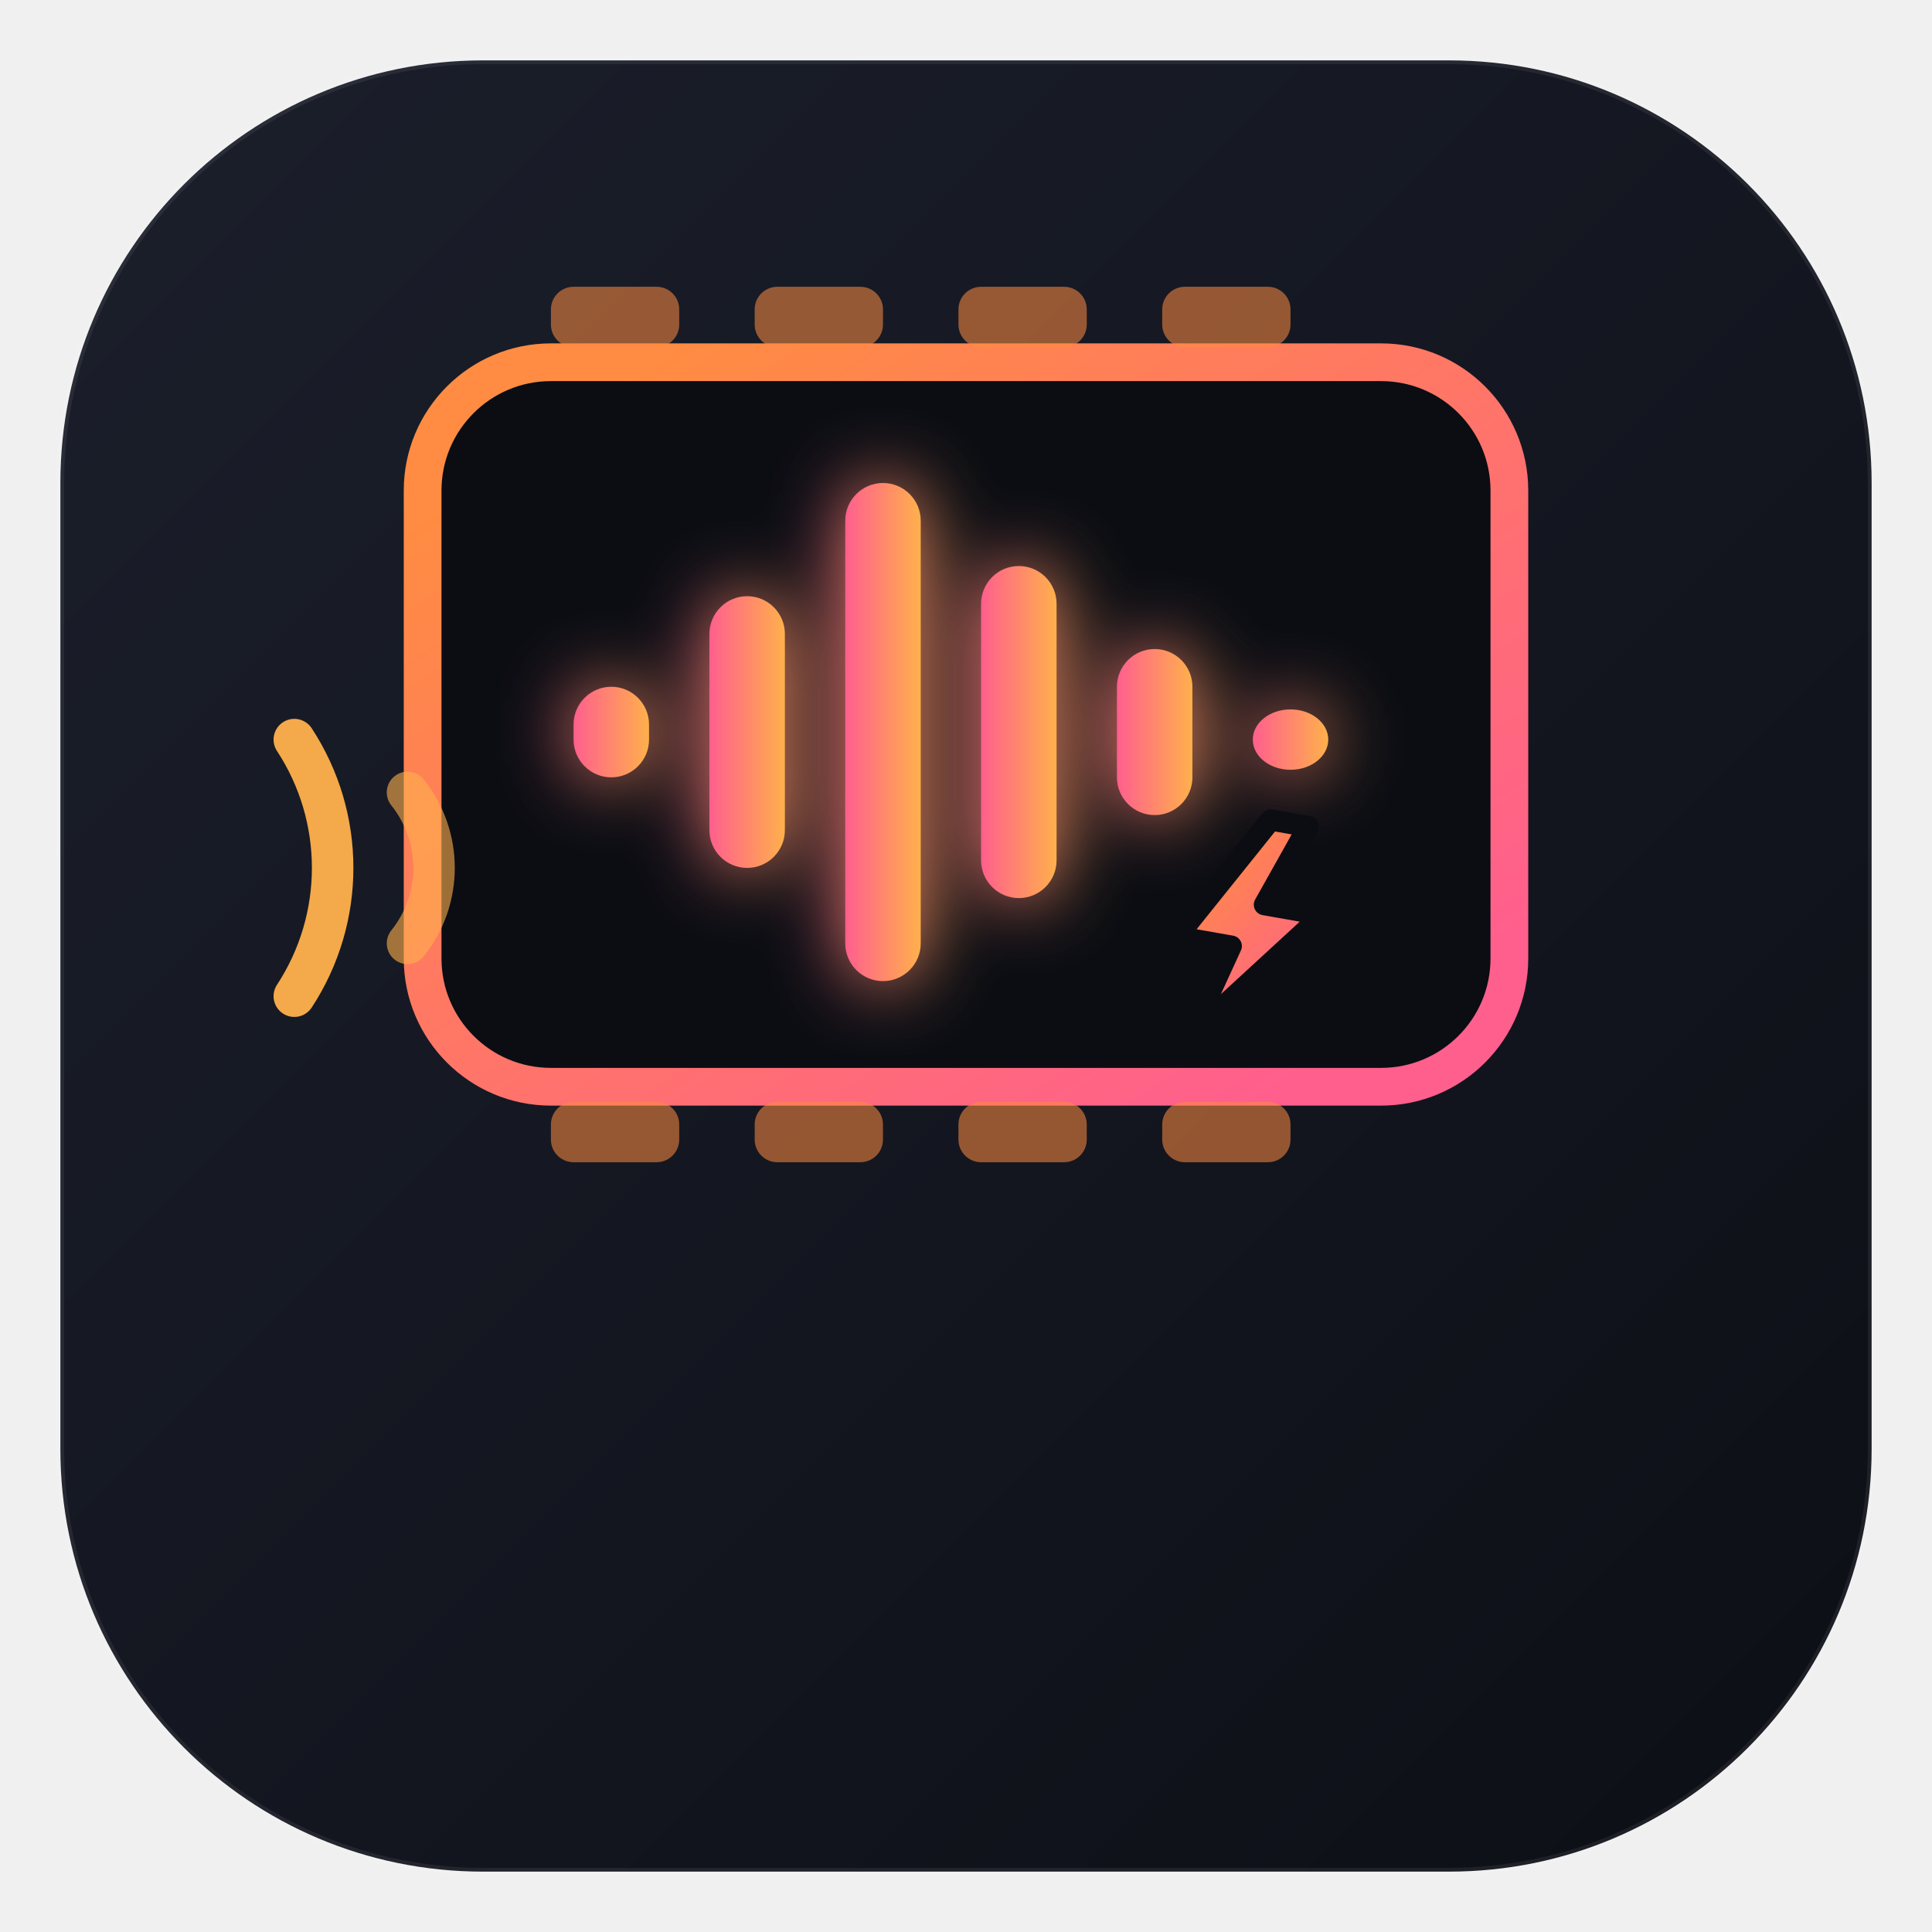
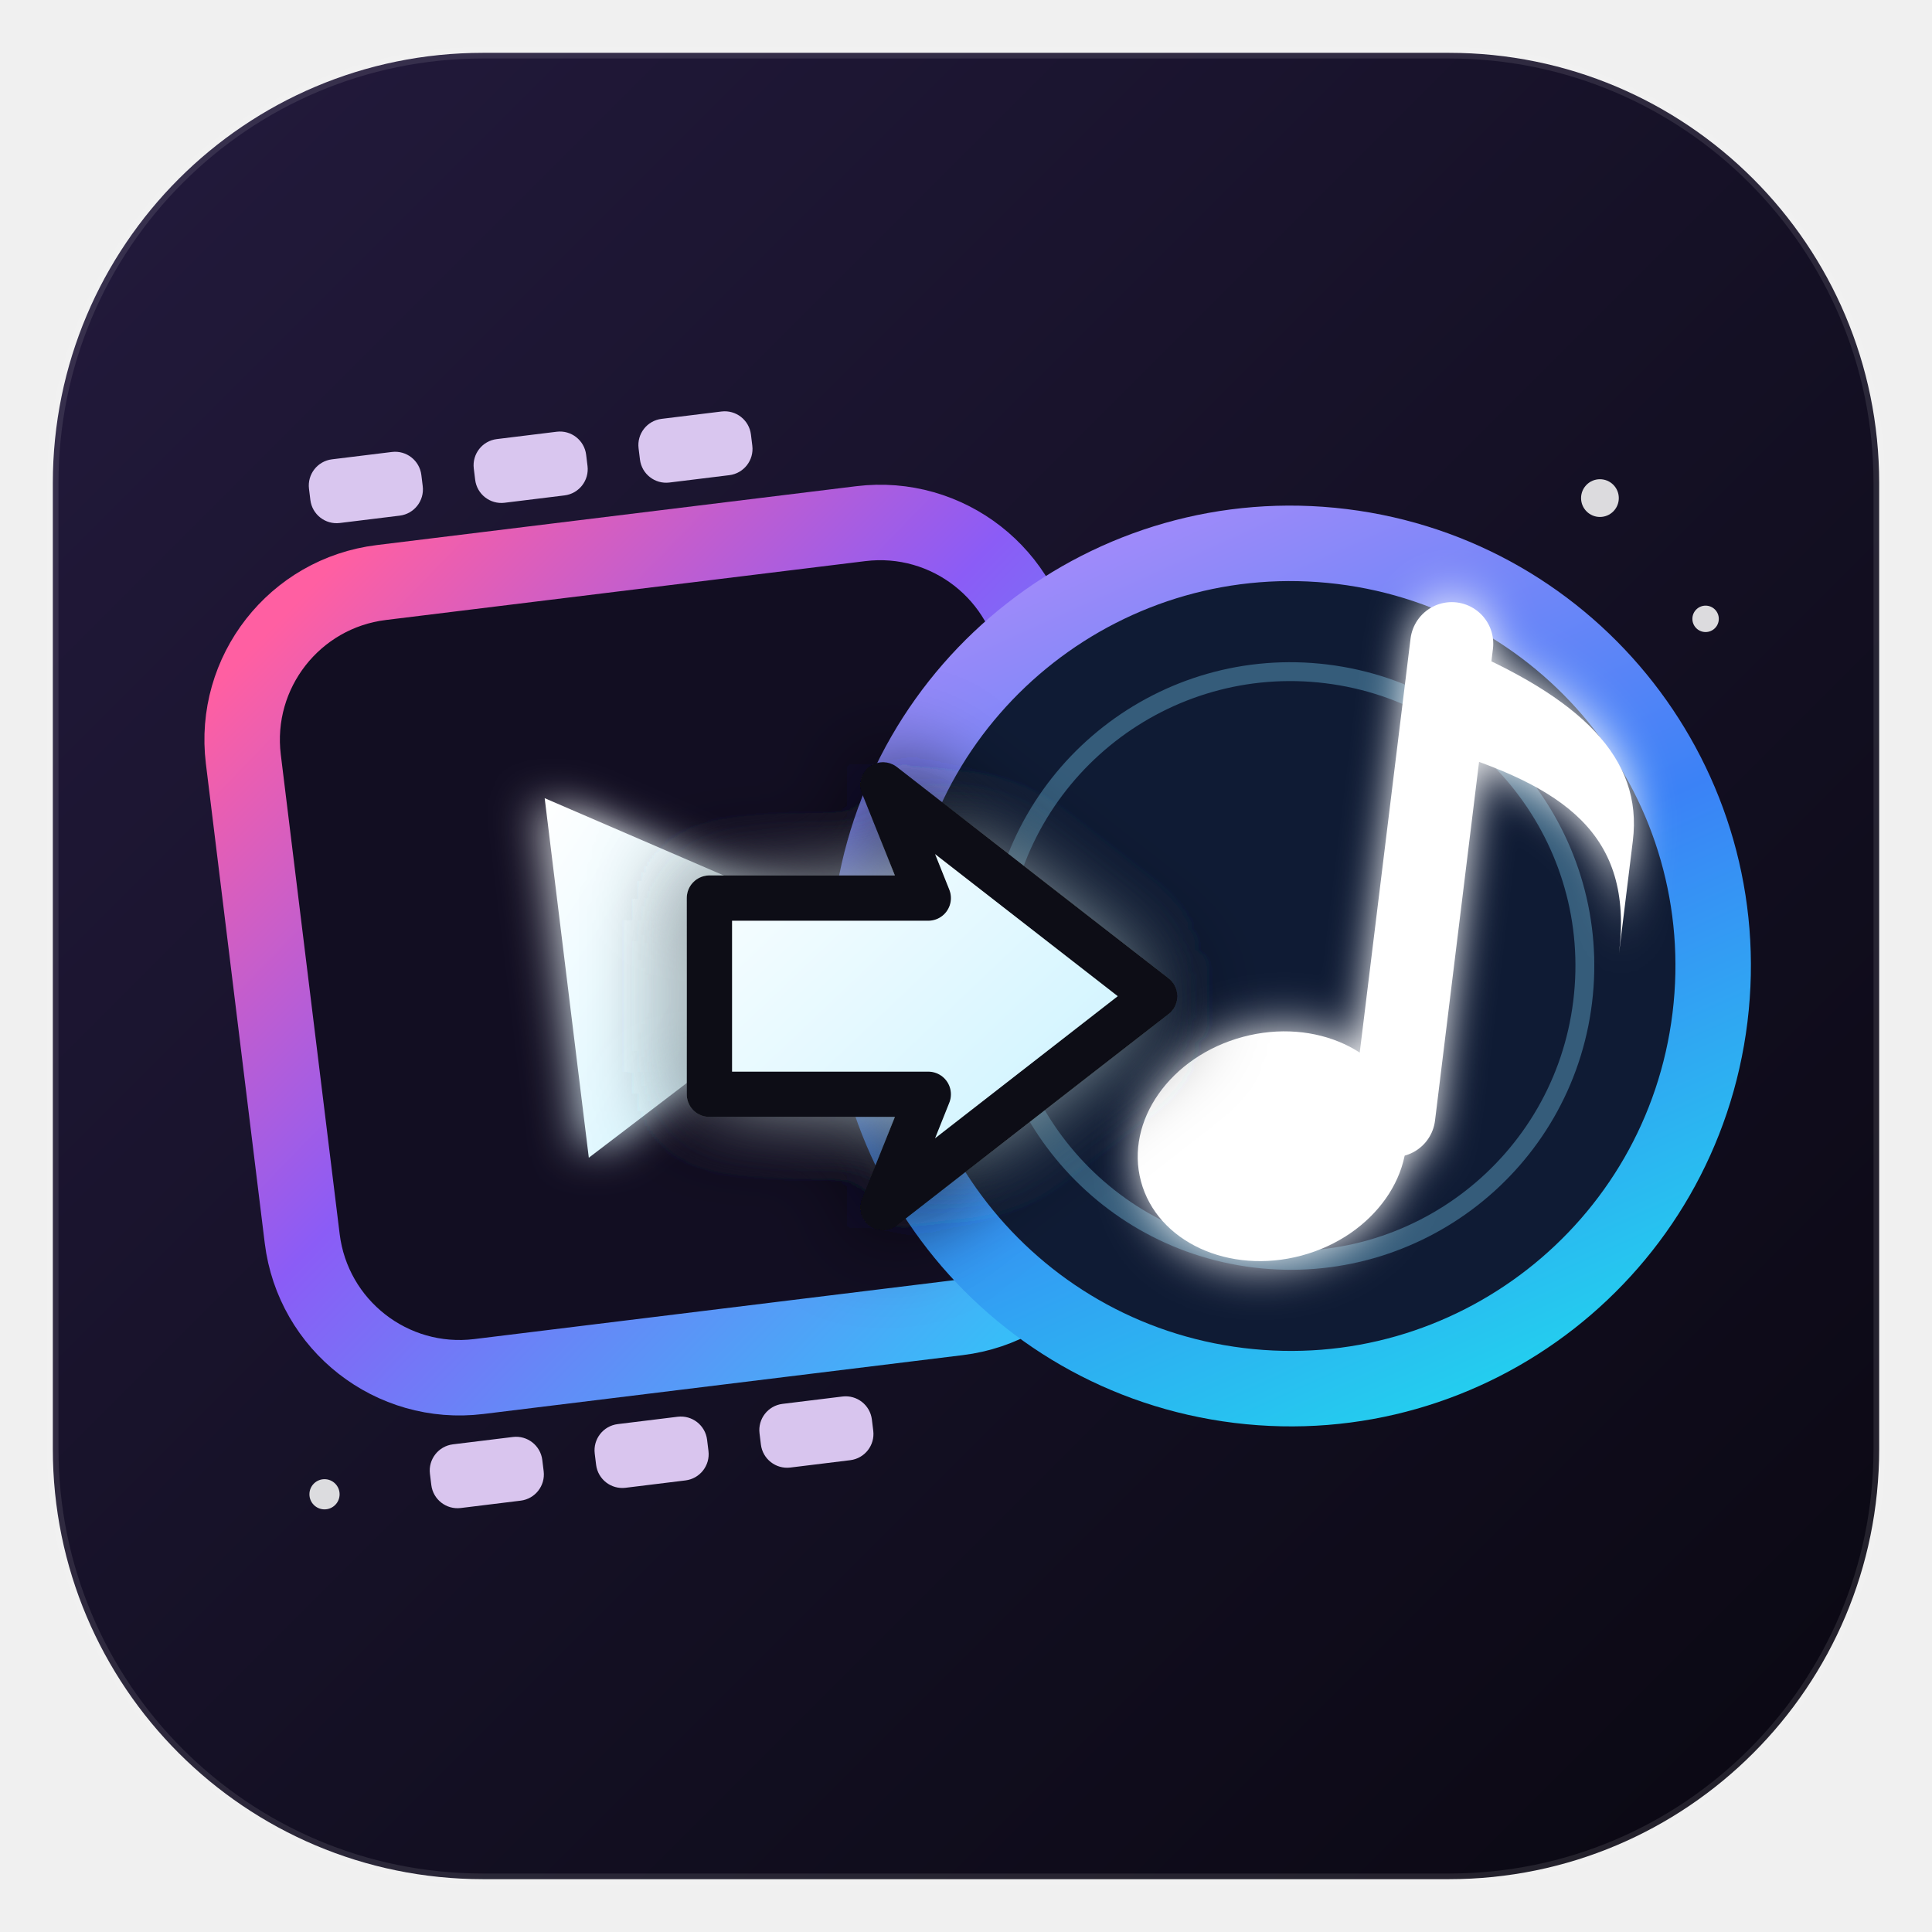
<svg xmlns="http://www.w3.org/2000/svg" viewBox="0 0 512 512" width="512" height="512" role="img" aria-label="ZapTone">
  <defs>
-     <linearGradient id="bg" x1="0" y1="0" x2="1" y2="1">
-       <stop offset="0" stop-color="#1b1f2b" />
-       <stop offset="1" stop-color="#0d0f16" />
+     <linearGradient id="plate" x1="0" y1="0" x2="1" y2="1">
+       <stop offset="0" stop-color="#231a3d" />
+       <stop offset="0.55" stop-color="#141024" />
+       <stop offset="1" stop-color="#0a0812" />
    </linearGradient>
-     <linearGradient id="accent" x1="0.1" y1="0.1" x2="0.9" y2="0.9">
-       <stop offset="0" stop-color="#ff8c42" />
-       <stop offset="1" stop-color="#ff5f8d" />
+     <linearGradient id="frame" x1="0.1" y1="0" x2="0.9" y2="1">
+       <stop offset="0" stop-color="#ff5fa2" />
+       <stop offset="0.45" stop-color="#8b5cf6" />
+       <stop offset="1" stop-color="#38bdf8" />
    </linearGradient>
-     <linearGradient id="wave" x1="0" y1="0" x2="1" y2="0">
-       <stop offset="0" stop-color="#ff5f8d" />
-       <stop offset="1" stop-color="#ffb04c" />
+     <linearGradient id="disc" x1="0.2" y1="0" x2="0.8" y2="1">
+       <stop offset="0" stop-color="#a78bfa" />
+       <stop offset="0.5" stop-color="#3b82f6" />
+       <stop offset="1" stop-color="#22d3ee" />
    </linearGradient>
-     <filter id="glow" x="-30%" y="-30%" width="160%" height="160%">
-       <feGaussianBlur stdDeviation="10" result="blur" />
+     <linearGradient id="bolt" x1="0" y1="0" x2="1" y2="1">
+       <stop offset="0" stop-color="#ffffff" />
+       <stop offset="1" stop-color="#c4f1ff" />
+     </linearGradient>
+     <filter id="glow" x="-40%" y="-40%" width="180%" height="180%">
+       <feGaussianBlur stdDeviation="12" result="b" />
      <feMerge>
-         <feMergeNode in="blur" />
+         <feMergeNode in="b" />
        <feMergeNode in="SourceGraphic" />
      </feMerge>
    </filter>
-     <clipPath id="clipFrame">
-       <rect x="112" y="96" width="288" height="192" rx="34" />
-     </clipPath>
+     <filter id="glowSoft" x="-40%" y="-40%" width="180%" height="180%">
+       <feGaussianBlur stdDeviation="6" result="b" />
+       <feMerge>
+         <feMergeNode in="b" />
+         <feMergeNode in="SourceGraphic" />
+       </feMerge>
+     </filter>
  </defs>
-   <rect x="16" y="16" width="480" height="480" rx="112" fill="url(#bg)" />
-   <rect x="16" y="16" width="480" height="480" rx="112" fill="none" stroke="#ffffff" stroke-opacity="0.07" stroke-width="2" />
-   <g>
-     <rect x="112" y="96" width="288" height="192" rx="34" fill="#0b0d13" />
-     <rect x="112" y="96" width="288" height="192" rx="34" fill="none" stroke="url(#accent)" stroke-width="10" />
-     <g fill="#ff8c42" opacity="0.55">
-       <rect x="146" y="76" width="34" height="16" rx="6" />
-       <rect x="200" y="76" width="34" height="16" rx="6" />
-       <rect x="254" y="76" width="34" height="16" rx="6" />
-       <rect x="308" y="76" width="34" height="16" rx="6" />
-       <rect x="146" y="292" width="34" height="16" rx="6" />
-       <rect x="200" y="292" width="34" height="16" rx="6" />
-       <rect x="254" y="292" width="34" height="16" rx="6" />
-       <rect x="308" y="292" width="34" height="16" rx="6" />
+   <rect x="14" y="14" width="484" height="484" rx="114" fill="url(#plate)" />
+   <rect x="14" y="14" width="484" height="484" rx="114" fill="none" stroke="#ffffff" stroke-opacity="0.10" stroke-width="3" />
+   <g transform="rotate(-7 176 256)">
+     <rect x="72" y="146" width="212" height="212" rx="42" fill="#120e22" />
+     <rect x="72" y="146" width="212" height="212" rx="42" fill="none" stroke="url(#frame)" stroke-width="20" />
+     <g fill="#e9d5ff" opacity="0.92">
+       <rect x="98" y="112" width="30" height="17" rx="7" />
+       <rect x="142" y="112" width="30" height="17" rx="7" />
+       <rect x="186" y="112" width="30" height="17" rx="7" />
+       <rect x="98" y="375" width="30" height="17" rx="7" />
+       <rect x="142" y="375" width="30" height="17" rx="7" />
+       <rect x="186" y="375" width="30" height="17" rx="7" />
+     </g>
+     <g filter="url(#glowSoft)">
+       <path d="M150 208 L150 304 L232 256 Z" fill="url(#bolt)" />
    </g>
  </g>
-   <g clip-path="url(#clipFrame)" filter="url(#glow)">
-     <g fill="url(#wave)">
-       <rect x="152" y="182" width="20" height="24" rx="10" />
-       <rect x="188" y="158" width="20" height="72" rx="10" />
-       <rect x="224" y="128" width="20" height="132" rx="10" />
-       <rect x="260" y="150" width="20" height="88" rx="10" />
-       <rect x="296" y="172" width="20" height="44" rx="10" />
-       <rect x="332" y="188" width="20" height="16" rx="10" />
+   <g transform="rotate(7 342 256)">
+     <circle cx="342" cy="256" r="112" fill="#0f1b34" />
+     <circle cx="342" cy="256" r="112" fill="none" stroke="url(#disc)" stroke-width="20" />
+     <circle cx="342" cy="256" r="78" fill="none" stroke="#7dd3fc" stroke-opacity="0.35" stroke-width="5" />
+     <g filter="url(#glowSoft)" fill="#ffffff">
+       <path d="M374 166 L374 292" stroke="#ffffff" stroke-width="22" stroke-linecap="round" />
+       <path d="M374 166 C 410 176, 428 190, 428 212 L 428 242                C 428 210, 408 200, 374 194 Z" />
+       <ellipse cx="343" cy="304" rx="36" ry="30" transform="rotate(-22 343 304)" />
    </g>
  </g>
-   <g transform="translate(318 214) scale(0.56) rotate(10)">
-     <path d="M34 0 L0 62 H26 L14 108 L66 40 H38 L52 0 Z" fill="url(#accent)" stroke="#0b0d13" stroke-width="10" stroke-linejoin="round" />
+   <g filter="url(#glow)">
+     <path d="M188 238 L246 238 L234 208 L306 264 L234 320 L246 290 L188 290 Z" fill="url(#bolt)" stroke="#0a0812" stroke-width="12" stroke-linejoin="round" />
  </g>
-   <g fill="none" stroke="#ffb04c" stroke-width="11" stroke-linecap="round">
-     <path d="M78 196 a62 62 0 0 1 0 68" opacity="0.95" />
-     <path d="M108 210 a32 32 0 0 1 0 40" opacity="0.6" />
+   <g fill="#ffffff" opacity="0.85">
+     <circle cx="424" cy="132" r="5" />
+     <circle cx="452" cy="164" r="3.5" />
+     <circle cx="86" cy="396" r="4" />
  </g>
</svg>
